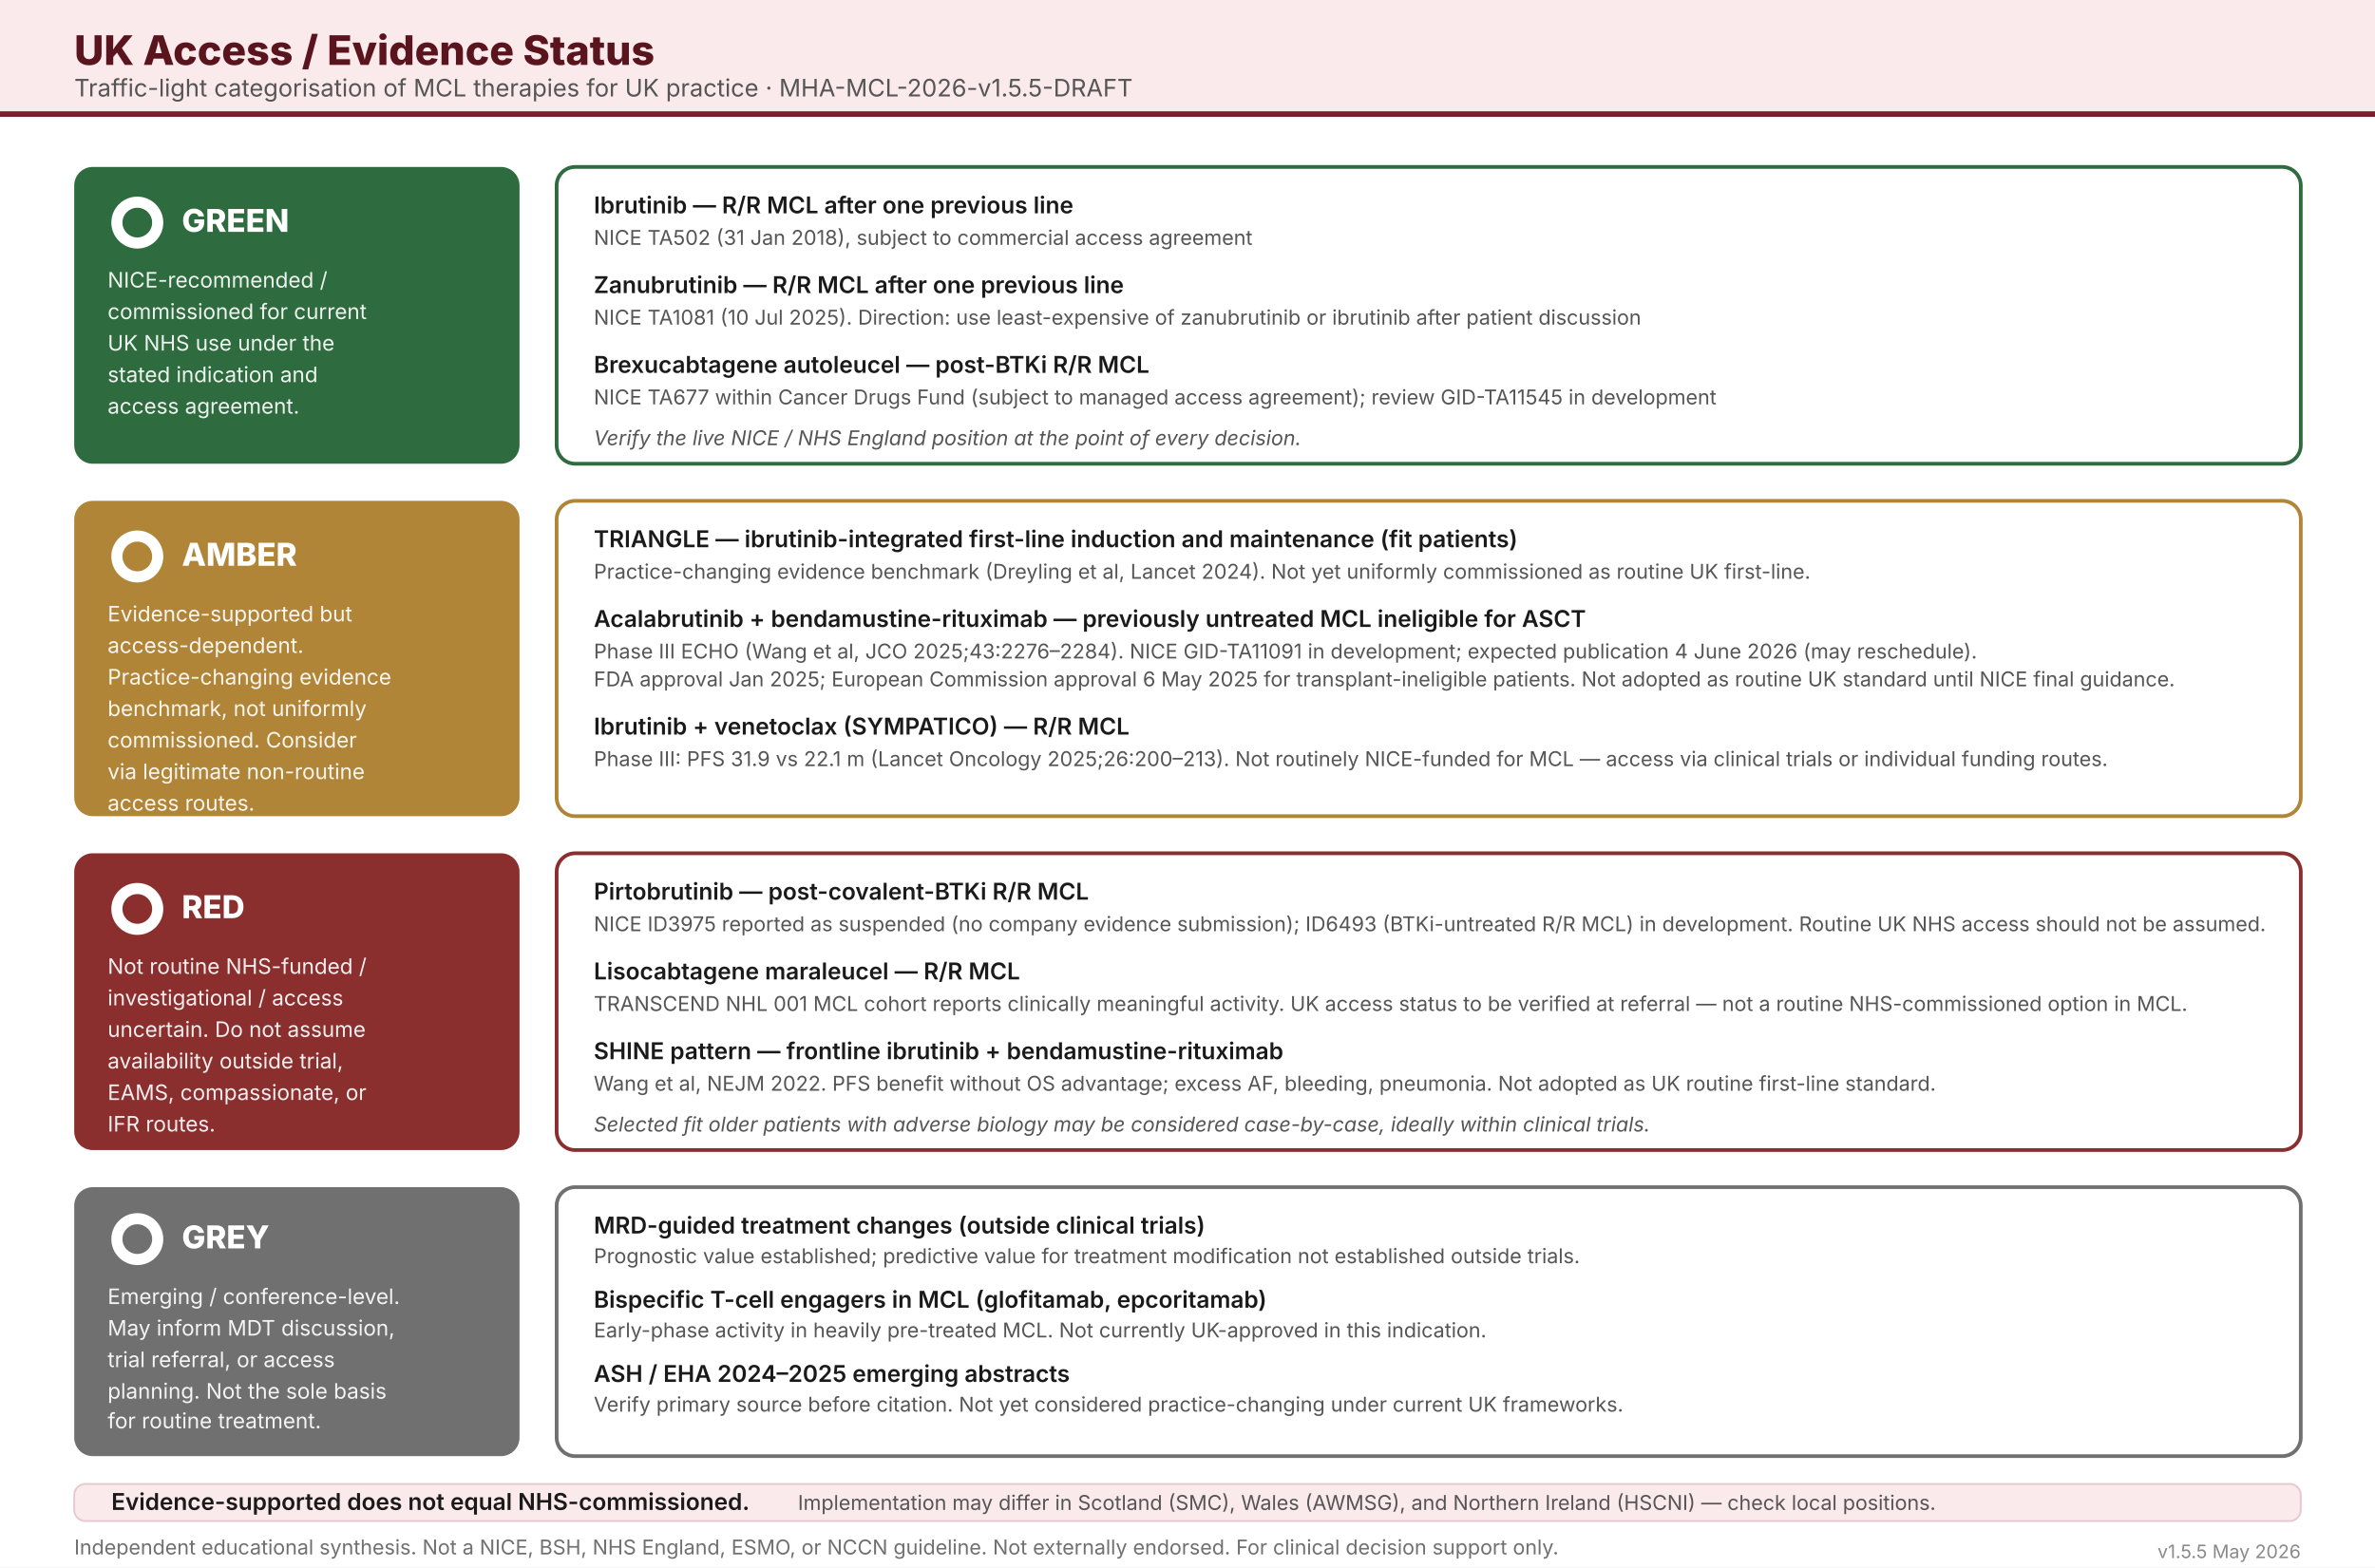
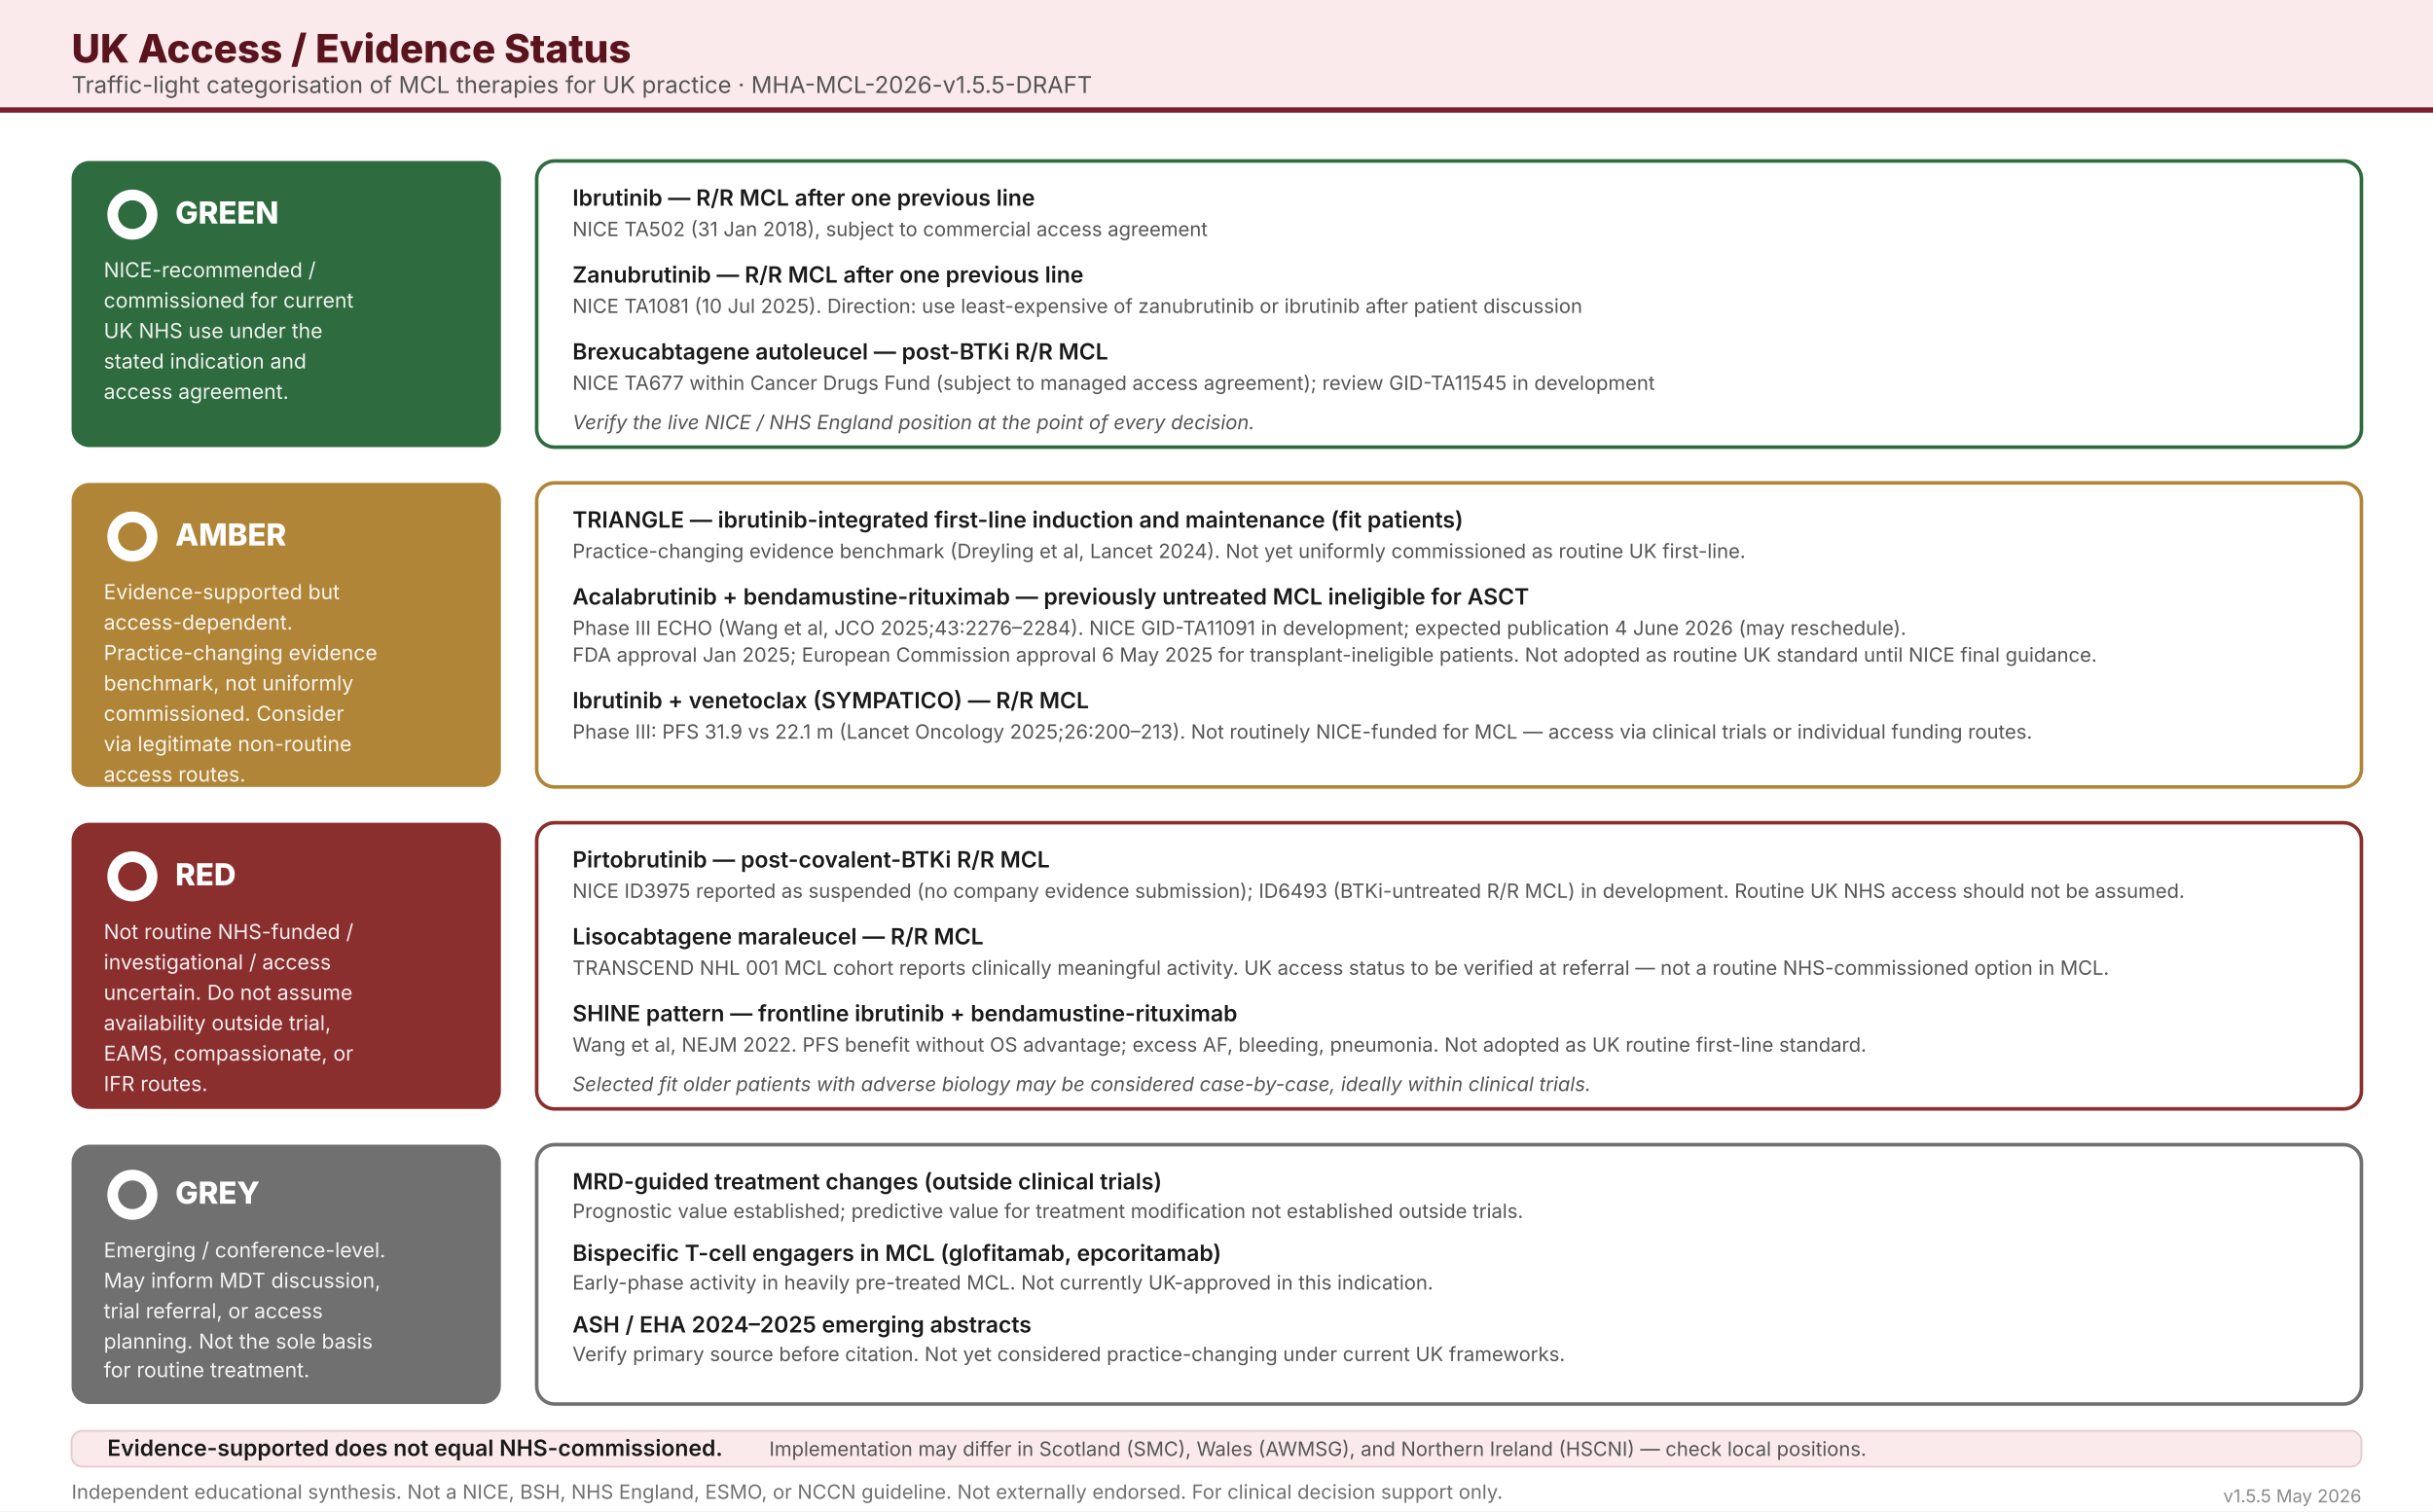
- <svg xmlns="http://www.w3.org/2000/svg" viewBox="0 0 1280 845" font-family="Inter, -apple-system, 'Segoe UI', Roboto, sans-serif">
+ <svg xmlns="http://www.w3.org/2000/svg" viewBox="0 0 1360 845" font-family="Inter, -apple-system, 'Segoe UI', Roboto, sans-serif">
  <style>
    .title    { font-size: 22px; font-weight: 800; fill: #5a141d; }
    .subtitle { font-size: 13px; fill: #555; }
    .footer   { font-size: 11px; fill: #707070; }
    .catttl   { font-size: 17px; font-weight: 800; fill: #fff; }
    .catdesc  { font-size: 11.5px; fill: #fff; opacity: 0.92; }
    .row      { font-size: 12.5px; font-weight: 600; fill: #1a1a1a; }
    .rowsub   { font-size: 11px; fill: #555; }
    .corner   { font-size: 10px; fill: #8a8a8a; }
  </style>
-   <rect x="0" y="0" width="1280" height="845" fill="#ffffff" />
-   <rect x="0" y="0" width="1280" height="60" fill="#fbeaec" />
-   <rect x="0" y="60" width="1280" height="3" fill="#7a1f2b" />
+   <rect x="0" y="0" width="1360" height="845" fill="#ffffff" />
+   <rect x="0" y="0" width="1360" height="60" fill="#fbeaec" />
+   <rect x="0" y="60" width="1360" height="3" fill="#7a1f2b" />
  <text x="40" y="35" class="title">UK Access / Evidence Status</text>
  <text x="40" y="52" class="subtitle">Traffic-light categorisation of MCL therapies for UK practice  ·  MHA-MCL-2026-v1.5.5-DRAFT</text>
  <rect x="40" y="90" width="240" height="160" rx="10" fill="#2e6b3e" />
  <circle cx="74" cy="120" r="14" fill="#ffffff" />
  <circle cx="74" cy="120" r="8" fill="#2e6b3e" />
  <text x="98" y="125" class="catttl">GREEN</text>
  <text x="58" y="155" class="catdesc">NICE-recommended /</text>
  <text x="58" y="172" class="catdesc">commissioned for current</text>
  <text x="58" y="189" class="catdesc">UK NHS use under the</text>
  <text x="58" y="206" class="catdesc">stated indication and</text>
  <text x="58" y="223" class="catdesc">access agreement.</text>
-   <rect x="300" y="90" width="940" height="160" rx="10" fill="#ffffff" stroke="#2e6b3e" stroke-width="2" />
+   <rect x="300" y="90" width="1020" height="160" rx="10" fill="#ffffff" stroke="#2e6b3e" stroke-width="2" />
  <text x="320" y="115" class="row">Ibrutinib — R/R MCL after one previous line</text>
  <text x="320" y="132" class="rowsub">NICE TA502 (31 Jan 2018), subject to commercial access agreement</text>
  <text x="320" y="158" class="row">Zanubrutinib — R/R MCL after one previous line</text>
  <text x="320" y="175" class="rowsub">NICE TA1081 (10 Jul 2025). Direction: use least-expensive of zanubrutinib or ibrutinib after patient discussion</text>
  <text x="320" y="201" class="row">Brexucabtagene autoleucel — post-BTKi R/R MCL</text>
  <text x="320" y="218" class="rowsub">NICE TA677 within Cancer Drugs Fund (subject to managed access agreement); review GID-TA11545 in development</text>
  <text x="320" y="240" class="rowsub" font-style="italic">Verify the live NICE / NHS England position at the point of every decision.</text>
  <rect x="40" y="270" width="240" height="170" rx="10" fill="#b08538" />
  <circle cx="74" cy="300" r="14" fill="#ffffff" />
  <circle cx="74" cy="300" r="8" fill="#b08538" />
  <text x="98" y="305" class="catttl">AMBER</text>
  <text x="58" y="335" class="catdesc">Evidence-supported but</text>
  <text x="58" y="352" class="catdesc">access-dependent.</text>
  <text x="58" y="369" class="catdesc">Practice-changing evidence</text>
  <text x="58" y="386" class="catdesc">benchmark, not uniformly</text>
  <text x="58" y="403" class="catdesc">commissioned. Consider</text>
  <text x="58" y="420" class="catdesc">via legitimate non-routine</text>
  <text x="58" y="437" class="catdesc">access routes.</text>
-   <rect x="300" y="270" width="940" height="170" rx="10" fill="#ffffff" stroke="#b08538" stroke-width="2" />
+   <rect x="300" y="270" width="1020" height="170" rx="10" fill="#ffffff" stroke="#b08538" stroke-width="2" />
  <text x="320" y="295" class="row">TRIANGLE — ibrutinib-integrated first-line induction and maintenance (fit patients)</text>
  <text x="320" y="312" class="rowsub">Practice-changing evidence benchmark (Dreyling et al, Lancet 2024). Not yet uniformly commissioned as routine UK first-line.</text>
  <text x="320" y="338" class="row">Acalabrutinib + bendamustine-rituximab — previously untreated MCL ineligible for ASCT</text>
  <text x="320" y="355" class="rowsub">Phase III ECHO (Wang et al, JCO 2025;43:2276–2284). NICE GID-TA11091 in development; expected publication 4 June 2026 (may reschedule).</text>
  <text x="320" y="370" class="rowsub">FDA approval Jan 2025; European Commission approval 6 May 2025 for transplant-ineligible patients. Not adopted as routine UK standard until NICE final guidance.</text>
  <text x="320" y="396" class="row">Ibrutinib + venetoclax (SYMPATICO) — R/R MCL</text>
  <text x="320" y="413" class="rowsub">Phase III: PFS 31.9 vs 22.1 m (Lancet Oncology 2025;26:200–213). Not routinely NICE-funded for MCL — access via clinical trials or individual funding routes.</text>
  <rect x="40" y="460" width="240" height="160" rx="10" fill="#8b2e2e" />
  <circle cx="74" cy="490" r="14" fill="#ffffff" />
  <circle cx="74" cy="490" r="8" fill="#8b2e2e" />
  <text x="98" y="495" class="catttl">RED</text>
  <text x="58" y="525" class="catdesc">Not routine NHS-funded /</text>
  <text x="58" y="542" class="catdesc">investigational / access</text>
  <text x="58" y="559" class="catdesc">uncertain. Do not assume</text>
  <text x="58" y="576" class="catdesc">availability outside trial,</text>
  <text x="58" y="593" class="catdesc">EAMS, compassionate, or</text>
  <text x="58" y="610" class="catdesc">IFR routes.</text>
-   <rect x="300" y="460" width="940" height="160" rx="10" fill="#ffffff" stroke="#8b2e2e" stroke-width="2" />
+   <rect x="300" y="460" width="1020" height="160" rx="10" fill="#ffffff" stroke="#8b2e2e" stroke-width="2" />
  <text x="320" y="485" class="row">Pirtobrutinib — post-covalent-BTKi R/R MCL</text>
  <text x="320" y="502" class="rowsub">NICE ID3975 reported as suspended (no company evidence submission); ID6493 (BTKi-untreated R/R MCL) in development. Routine UK NHS access should not be assumed.</text>
  <text x="320" y="528" class="row">Lisocabtagene maraleucel — R/R MCL</text>
  <text x="320" y="545" class="rowsub">TRANSCEND NHL 001 MCL cohort reports clinically meaningful activity. UK access status to be verified at referral — not a routine NHS-commissioned option in MCL.</text>
  <text x="320" y="571" class="row">SHINE pattern — frontline ibrutinib + bendamustine-rituximab</text>
  <text x="320" y="588" class="rowsub">Wang et al, NEJM 2022. PFS benefit without OS advantage; excess AF, bleeding, pneumonia. Not adopted as UK routine first-line standard.</text>
  <text x="320" y="610" class="rowsub" font-style="italic">Selected fit older patients with adverse biology may be considered case-by-case, ideally within clinical trials.</text>
  <rect x="40" y="640" width="240" height="145" rx="10" fill="#707070" />
  <circle cx="74" cy="668" r="14" fill="#ffffff" />
  <circle cx="74" cy="668" r="8" fill="#707070" />
  <text x="98" y="673" class="catttl">GREY</text>
  <text x="58" y="703" class="catdesc">Emerging / conference-level.</text>
  <text x="58" y="720" class="catdesc">May inform MDT discussion,</text>
  <text x="58" y="737" class="catdesc">trial referral, or access</text>
  <text x="58" y="754" class="catdesc">planning. Not the sole basis</text>
  <text x="58" y="770" class="catdesc" fill="#fff" opacity="1.0">for routine treatment.</text>
-   <rect x="300" y="640" width="940" height="145" rx="10" fill="#ffffff" stroke="#707070" stroke-width="2" />
+   <rect x="300" y="640" width="1020" height="145" rx="10" fill="#ffffff" stroke="#707070" stroke-width="2" />
  <text x="320" y="665" class="row">MRD-guided treatment changes (outside clinical trials)</text>
  <text x="320" y="681" class="rowsub">Prognostic value established; predictive value for treatment modification not established outside trials.</text>
  <text x="320" y="705" class="row">Bispecific T-cell engagers in MCL (glofitamab, epcoritamab)</text>
  <text x="320" y="721" class="rowsub">Early-phase activity in heavily pre-treated MCL. Not currently UK-approved in this indication.</text>
  <text x="320" y="745" class="row">ASH / EHA 2024–2025 emerging abstracts</text>
  <text x="320" y="761" class="rowsub">Verify primary source before citation. Not yet considered practice-changing under current UK frameworks.</text>
-   <rect x="40" y="800" width="1200" height="20" rx="6" fill="#fbeaec" stroke="#e6c9ce" stroke-width="1" />
+   <rect x="40" y="800" width="1280" height="20" rx="6" fill="#fbeaec" stroke="#e6c9ce" stroke-width="1" />
  <text x="60" y="814" class="row" fill="#7a1f2b">Evidence-supported does not equal NHS-commissioned.</text>
  <text x="430" y="814" class="rowsub">Implementation may differ in Scotland (SMC), Wales (AWMSG), and Northern Ireland (HSCNI) — check local positions.</text>
  <text x="40" y="838" class="footer">Independent educational synthesis. Not a NICE, BSH, NHS England, ESMO, or NCCN guideline. Not externally endorsed. For clinical decision support only.</text>
-   <text x="1240" y="840" text-anchor="end" class="corner">v1.5.5 May 2026</text>
+   <text x="1320" y="840" text-anchor="end" class="corner">v1.5.5 May 2026</text>
</svg>
